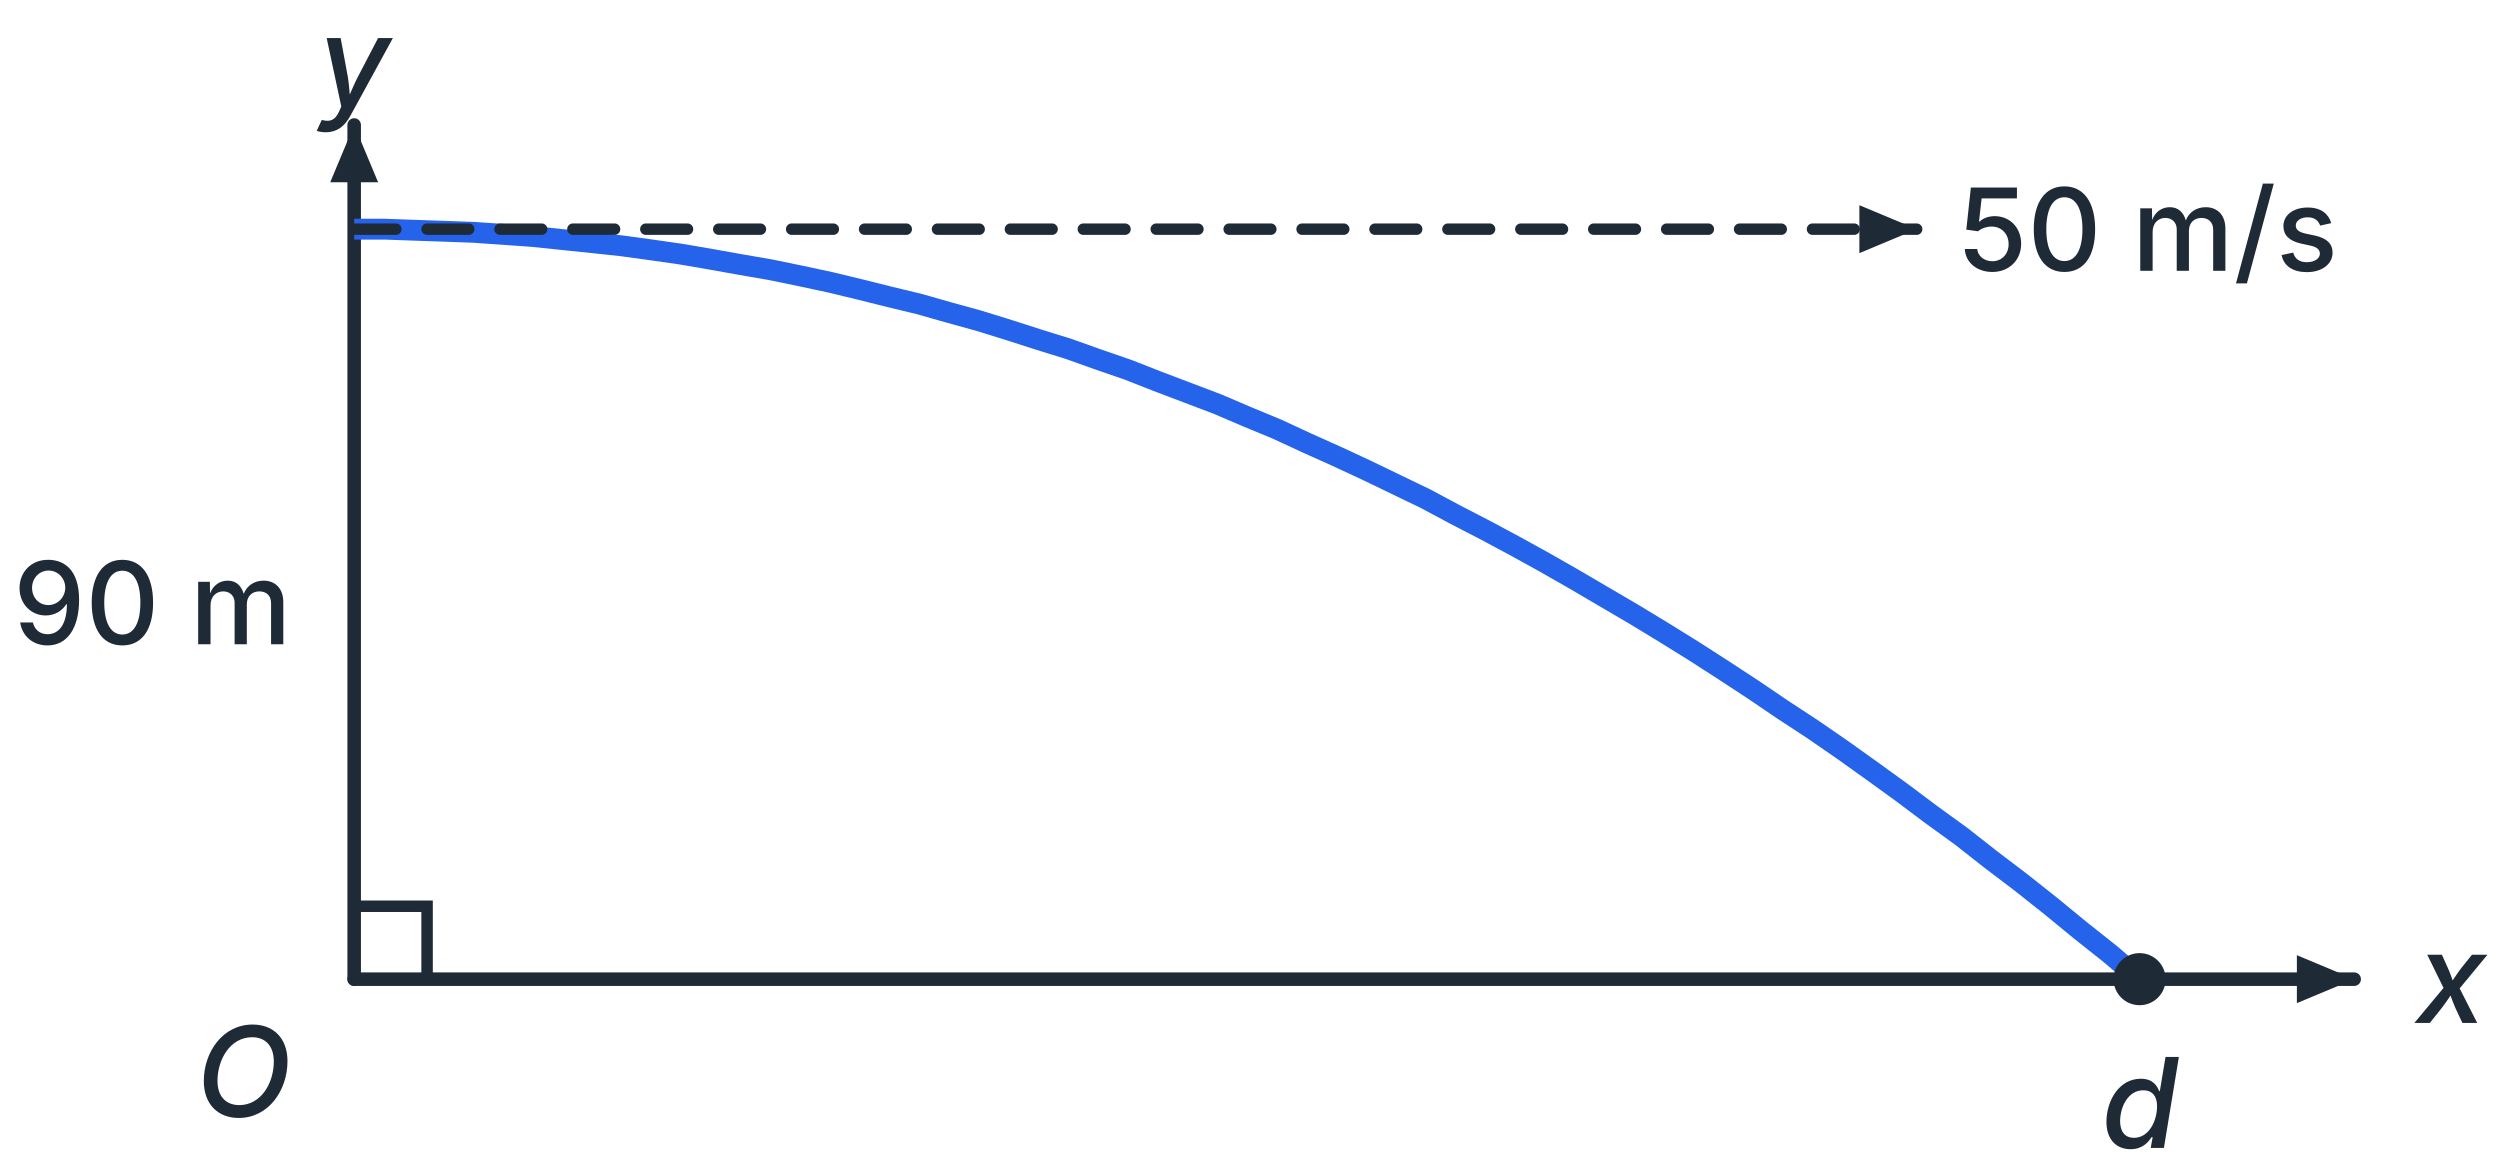
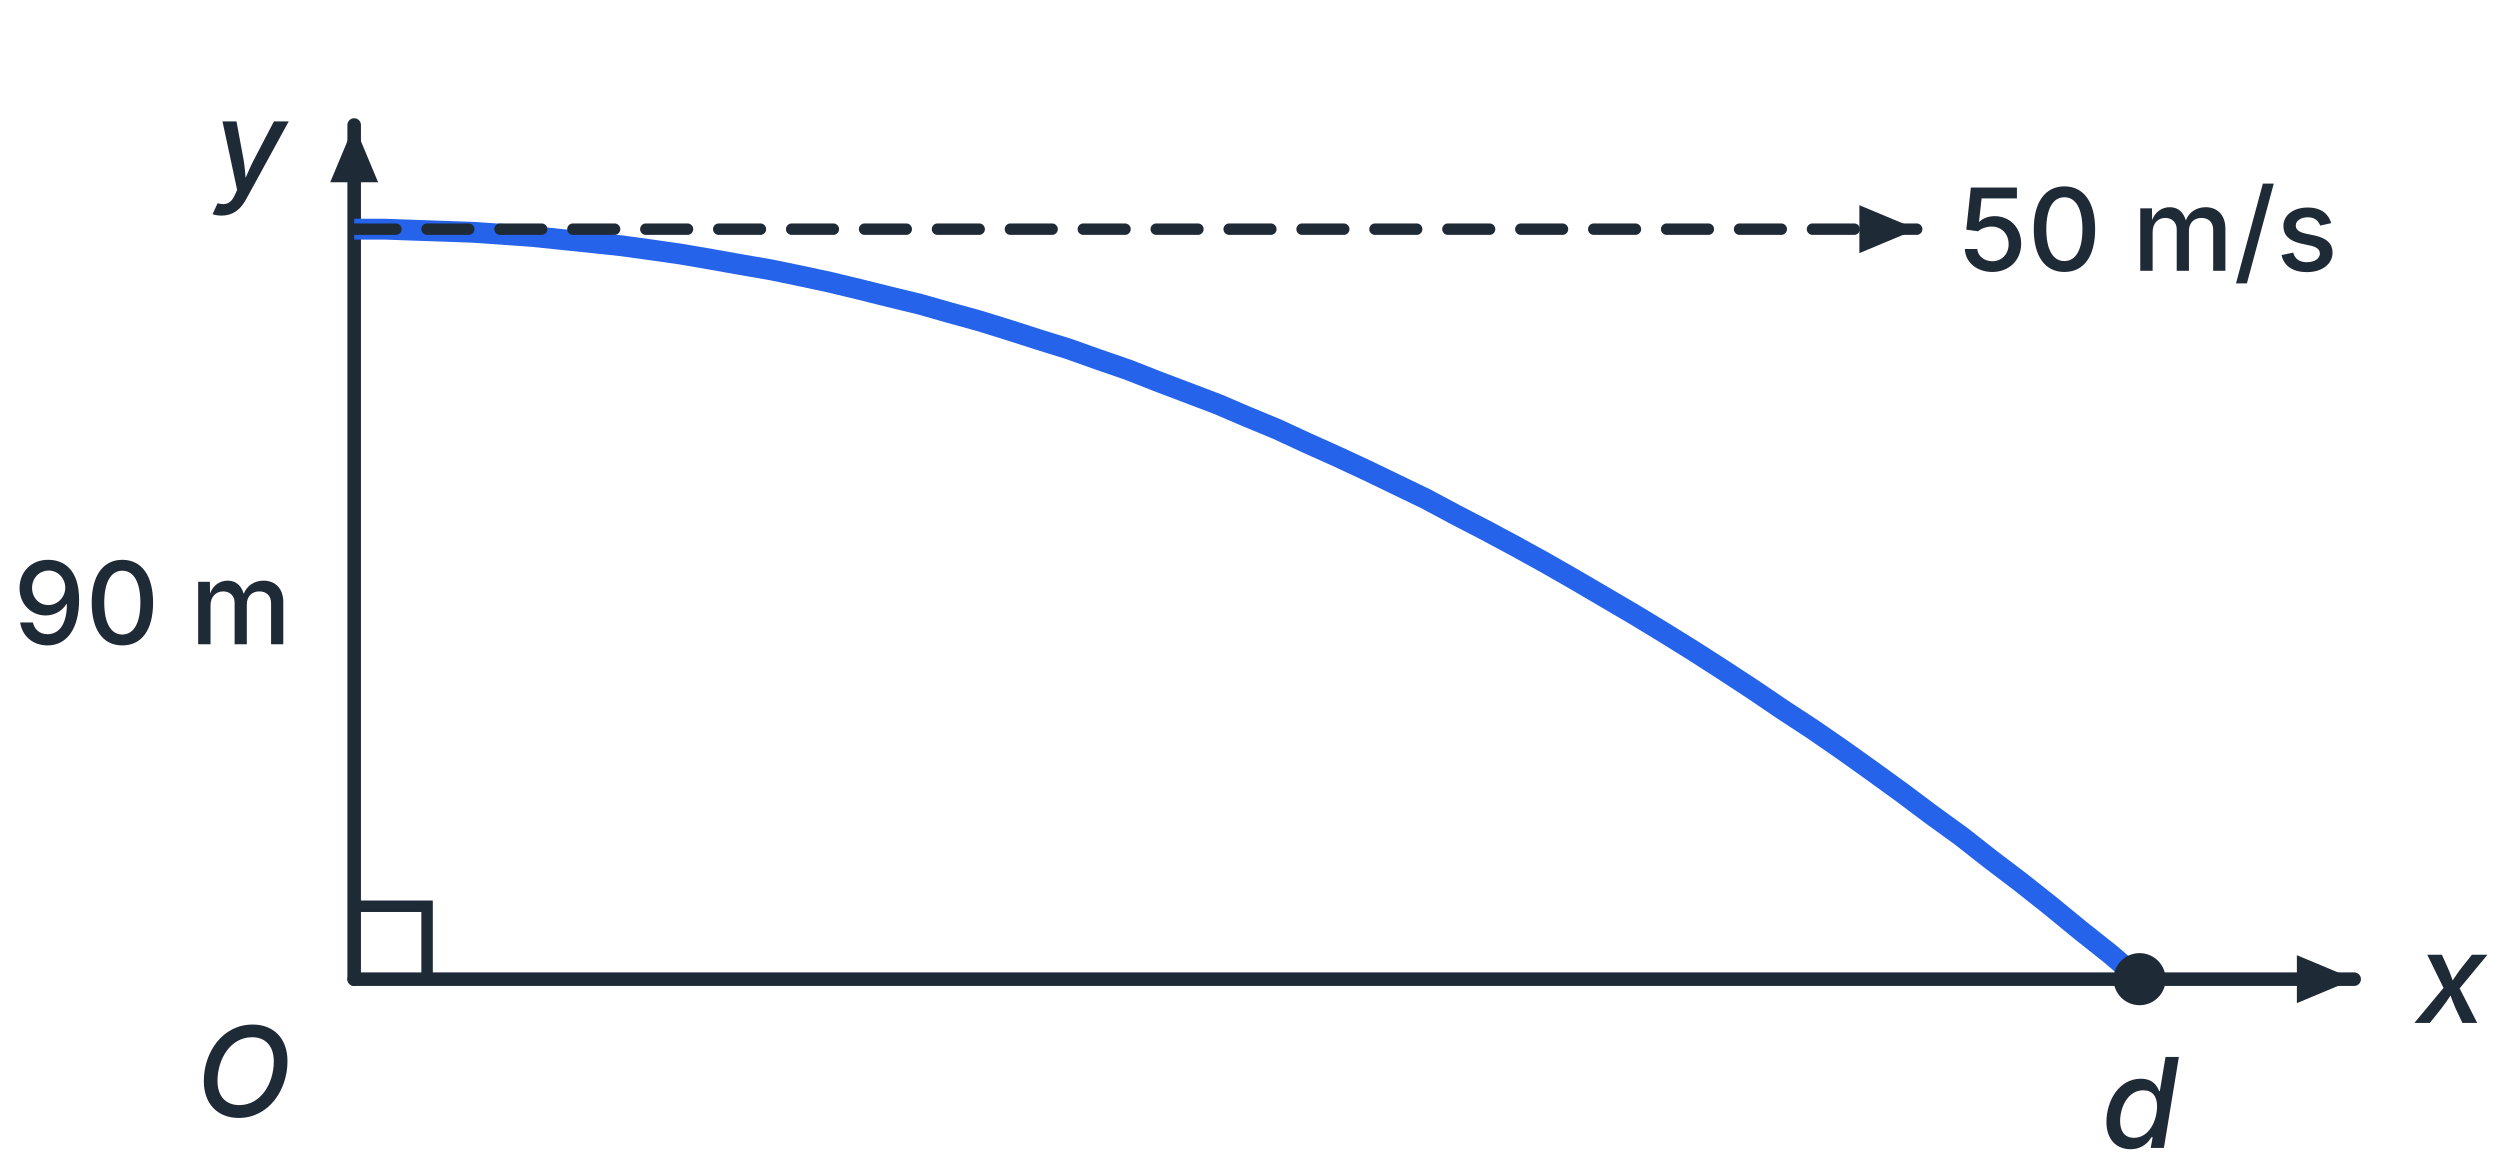
<svg xmlns="http://www.w3.org/2000/svg" viewBox="0 0 240 112" width="240" height="112" font-family="Inter, Arial, sans-serif">
  <line x1="34.0" y1="94.0" x2="226.0" y2="94.0" stroke="#1f2a37" stroke-width="1.3" stroke-linecap="round" />
  <path d="M226.0,94.0 L220.5,96.3 L220.5,91.7 z" fill="#1f2a37" />
  <line x1="34.0" y1="94.0" x2="34.0" y2="12.0" stroke="#1f2a37" stroke-width="1.3" stroke-linecap="round" />
  <path d="M34.0,12.0 L36.3,17.5 L31.7,17.5 z" fill="#1f2a37" />
  <text x="232" y="98.2" text-anchor="start" font-size="12" fill="#1f2a37" font-weight="500" font-style="italic">x</text>
-   <text x="34" y="10.2" text-anchor="middle" font-size="12" fill="#1f2a37" font-weight="500" font-style="italic">y</text>
+   <text x="24" y="18.2" text-anchor="middle" font-size="12" fill="#1f2a37" font-weight="500" font-style="italic">y</text>
  <path d="M41.0,94.0 L41.0,87.0 L34.0,87.0" fill="none" stroke="#1f2a37" stroke-width="1.1" />
  <path d="M34.0,22.0 L36.9,22.0 L39.7,22.1 L42.6,22.2 L45.4,22.3 L48.3,22.5 L51.1,22.7 L54.0,23.0 L56.9,23.3 L59.7,23.6 L62.6,24.0 L65.4,24.4 L68.3,24.9 L71.1,25.4 L74.0,25.9 L76.9,26.5 L79.7,27.1 L82.6,27.8 L85.4,28.5 L88.3,29.2 L91.1,30.0 L94.0,30.8 L96.9,31.7 L99.7,32.6 L102.6,33.5 L105.4,34.5 L108.3,35.5 L111.1,36.6 L114.0,37.7 L116.9,38.8 L119.7,40.0 L122.6,41.2 L125.4,42.5 L128.3,43.8 L131.1,45.1 L134.0,46.5 L136.9,47.9 L139.7,49.4 L142.6,50.9 L145.4,52.4 L148.3,54.0 L151.1,55.6 L154.0,57.3 L156.9,59.0 L159.7,60.7 L162.6,62.5 L165.4,64.3 L168.3,66.2 L171.1,68.1 L174.0,70.0 L176.9,72.0 L179.7,74.0 L182.6,76.1 L185.4,78.2 L188.3,80.3 L191.1,82.5 L194.0,84.7 L196.9,87.0 L199.7,89.3 L202.6,91.6 L205.4,94.0" fill="none" fill-opacity="1" stroke="#2563eb" stroke-width="2.0" stroke-linejoin="round" />
  <line x1="34.0" y1="22.0" x2="184.0" y2="22.0" stroke="#1f2a37" stroke-width="1.1" stroke-dasharray="4 3" stroke-linecap="round" />
  <path d="M184.0,22.0 L178.5,24.3 L178.5,19.7 z" fill="#1f2a37" />
  <text x="188.0" y="26.0" text-anchor="start" font-size="11" fill="#1f2a37" font-weight="500">50 m/s</text>
  <text x="28" y="61.85" text-anchor="end" font-size="11" fill="#1f2a37" font-weight="500">90 m</text>
  <text x="28" y="107.2" text-anchor="end" font-size="12" fill="#1f2a37" font-weight="500" font-style="italic">O</text>
  <circle cx="205.4" cy="94.0" r="2.5" fill="#1f2a37" />
  <text x="205.429" y="110.2" text-anchor="middle" font-size="12" fill="#1f2a37" font-weight="500" font-style="italic">d</text>
</svg>
